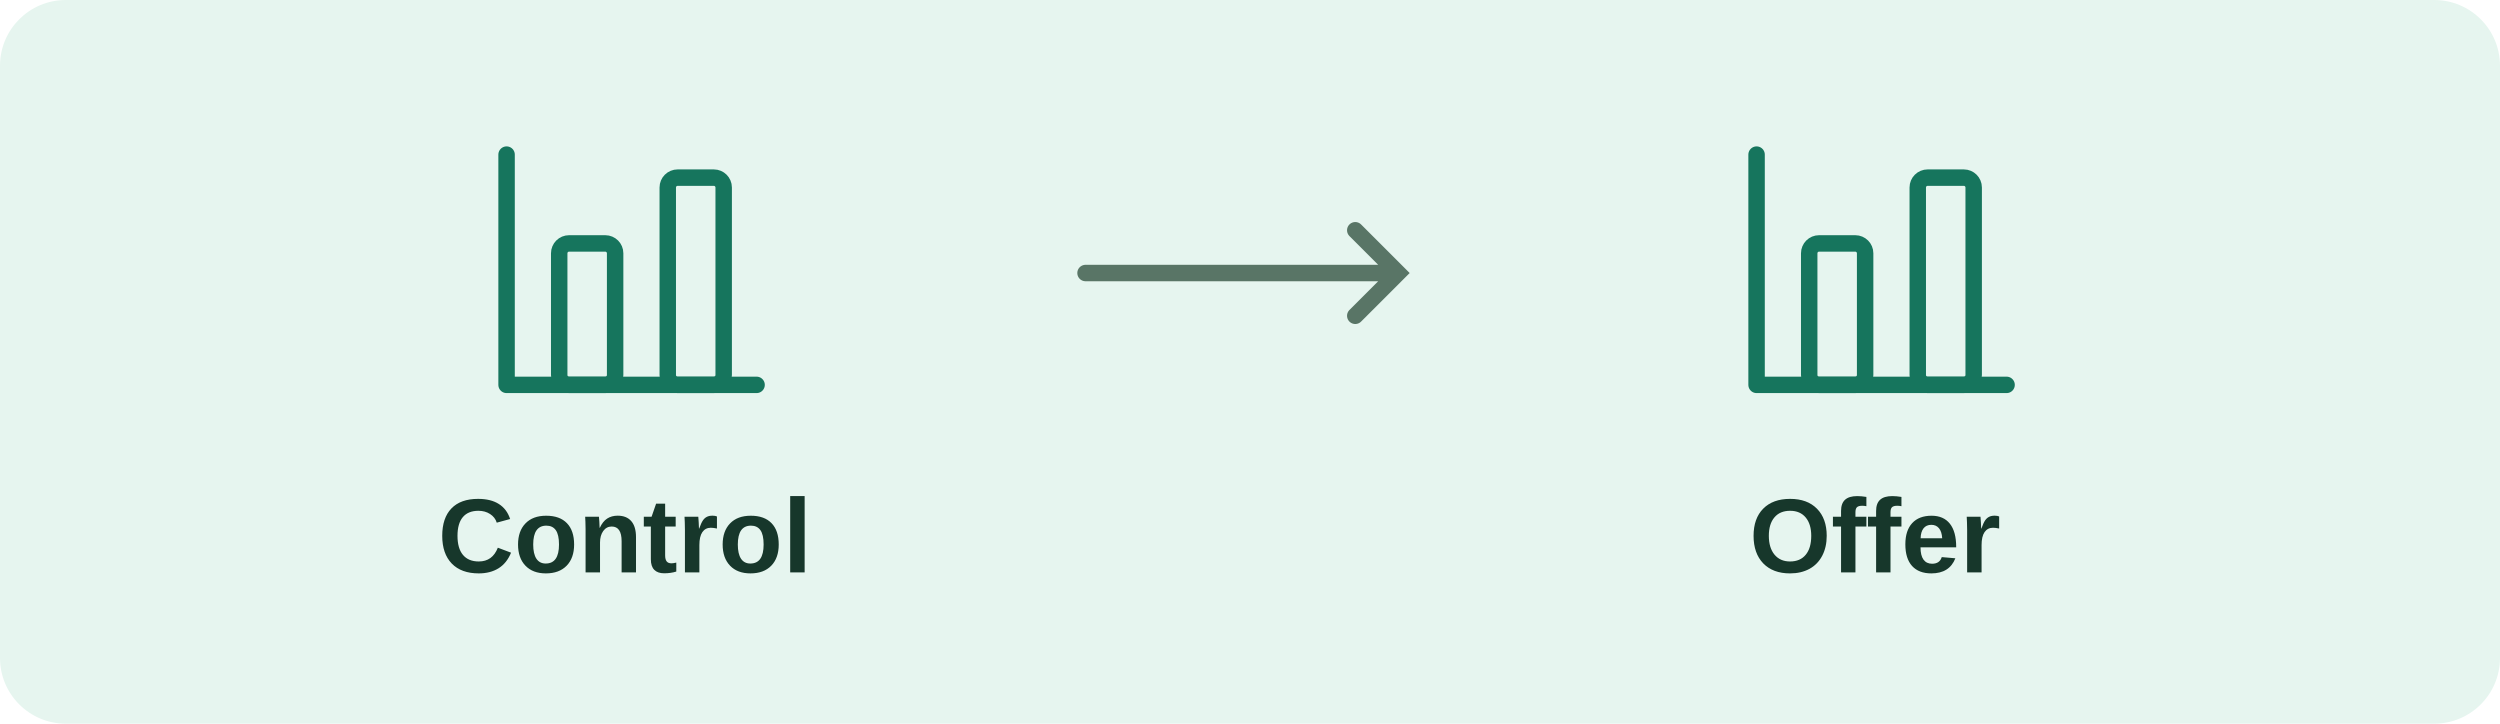
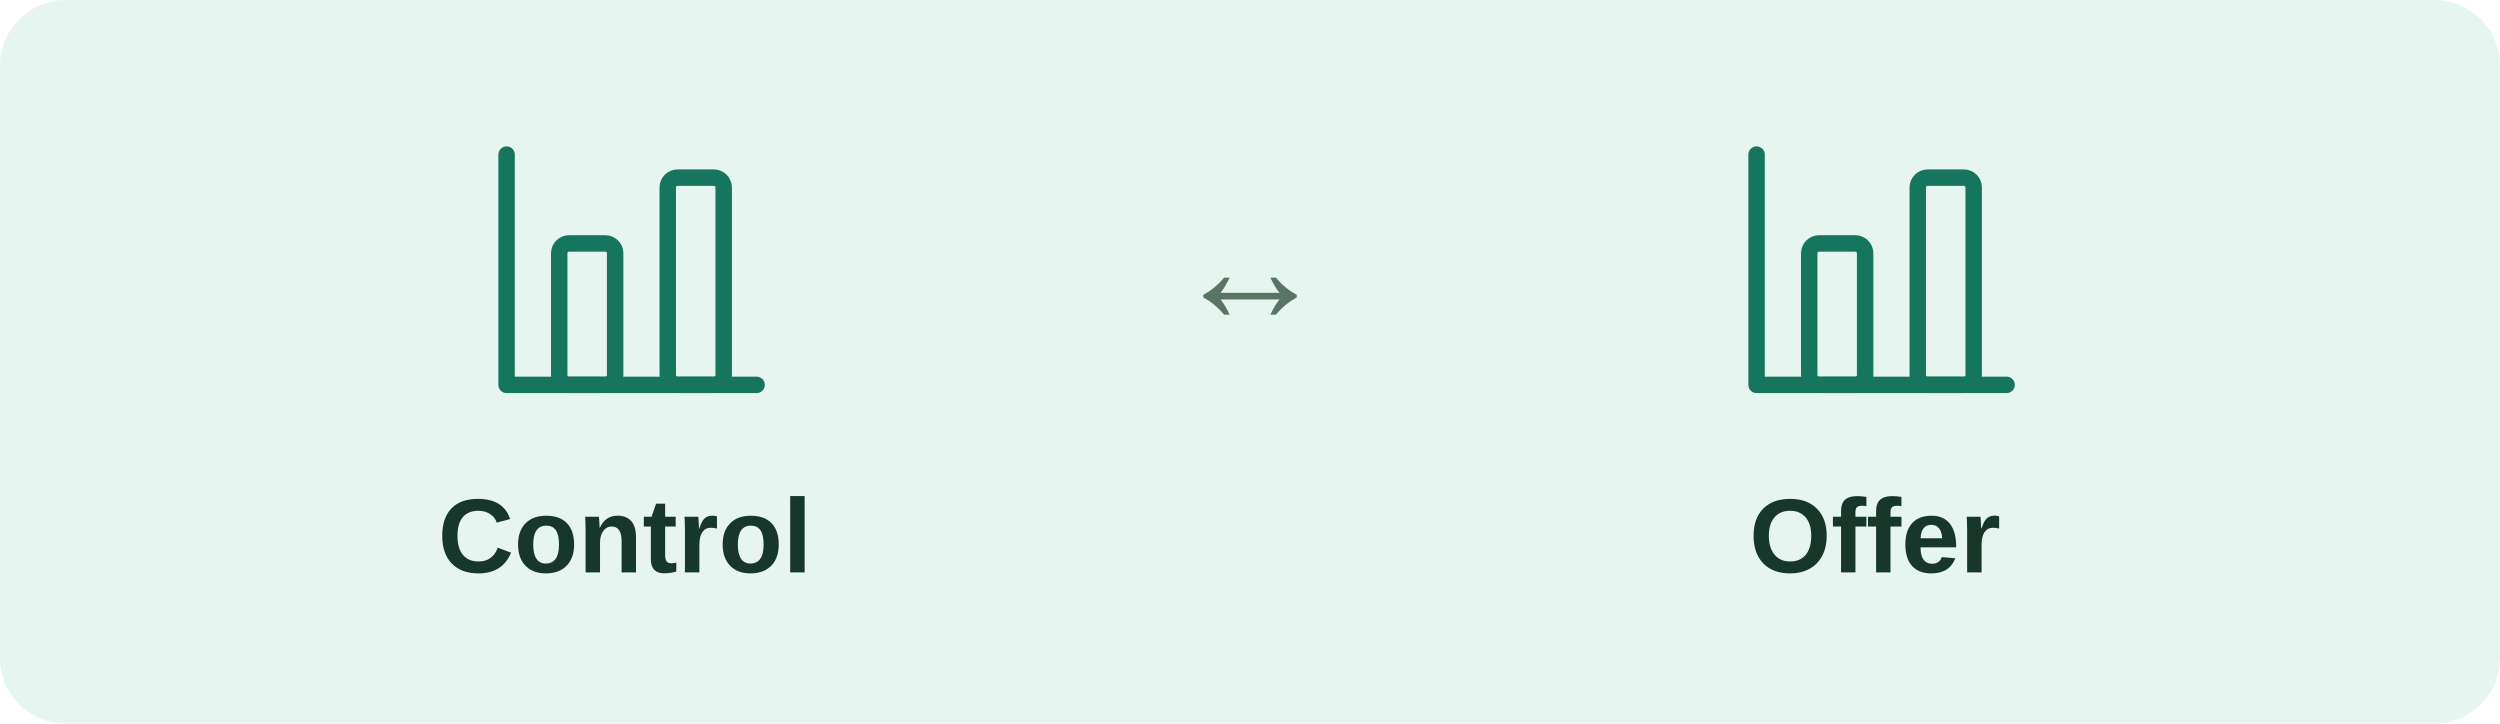
<svg xmlns="http://www.w3.org/2000/svg" viewBox="0 0 760 220" role="img">
  <rect width="760" height="220" rx="20" fill="#e6f5ef" />
  <g transform="translate(190 82)" stroke="#16755d" stroke-width="5" fill="none" stroke-linecap="round" stroke-linejoin="round">
    <path d="M-36 35V-35M-36 35H40" />
    <rect x="-20" y="-8" width="17" height="43" rx="3" />
    <rect x="13" y="-28" width="17" height="63" rx="3" />
  </g>
  <text x="190" y="174" text-anchor="middle" font-family="Arial,sans-serif" font-size="32" font-weight="700" fill="#17372b">Control</text>
  <g transform="translate(570 82)" stroke="#16755d" stroke-width="5" fill="none" stroke-linecap="round" stroke-linejoin="round">
    <path d="M-36 35V-35M-36 35H40" />
    <rect x="-20" y="-8" width="17" height="43" rx="3" />
    <rect x="13" y="-28" width="17" height="63" rx="3" />
  </g>
  <text x="570" y="174" text-anchor="middle" font-family="Arial,sans-serif" font-size="32" font-weight="700" fill="#17372b">Offer</text>
-   <path d="M330 83H425M412 70L425 83L412 96" fill="none" stroke="#597566" stroke-width="5" stroke-linecap="round" />
+   <text x="380" y="98" text-anchor="middle" font-family="Arial,sans-serif" font-size="48" fill="#597566">↔</text>
</svg>
